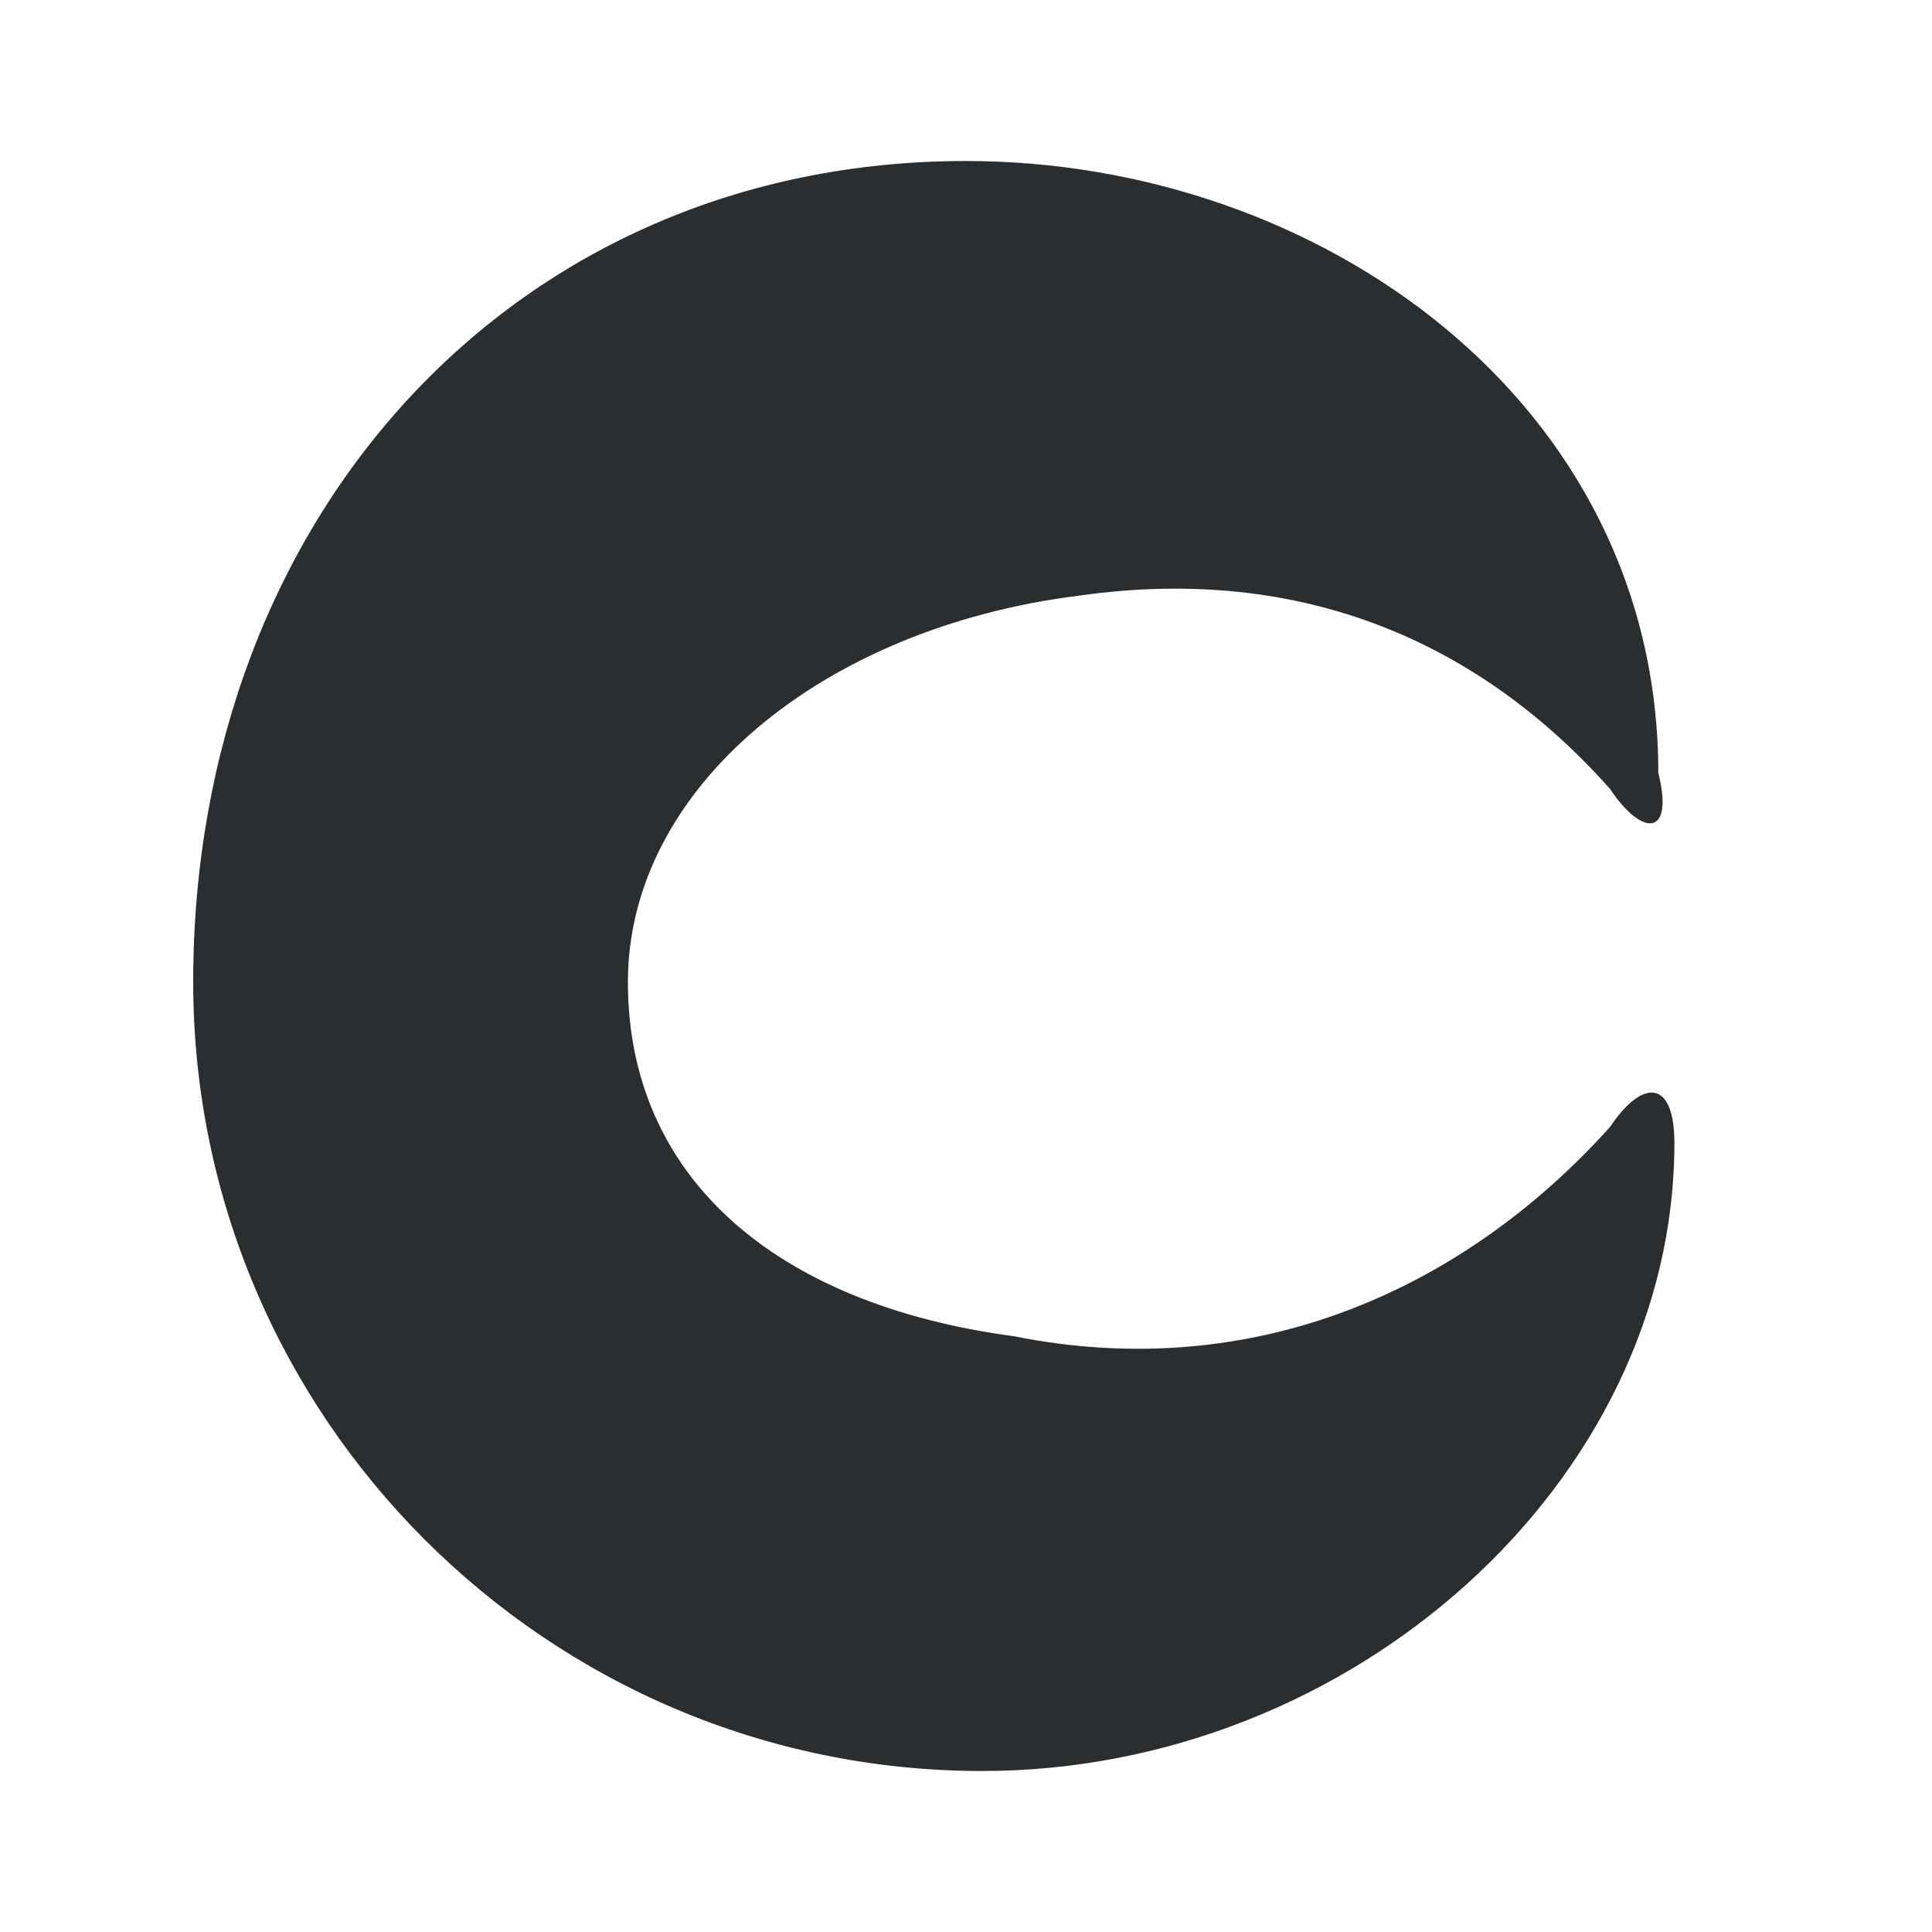
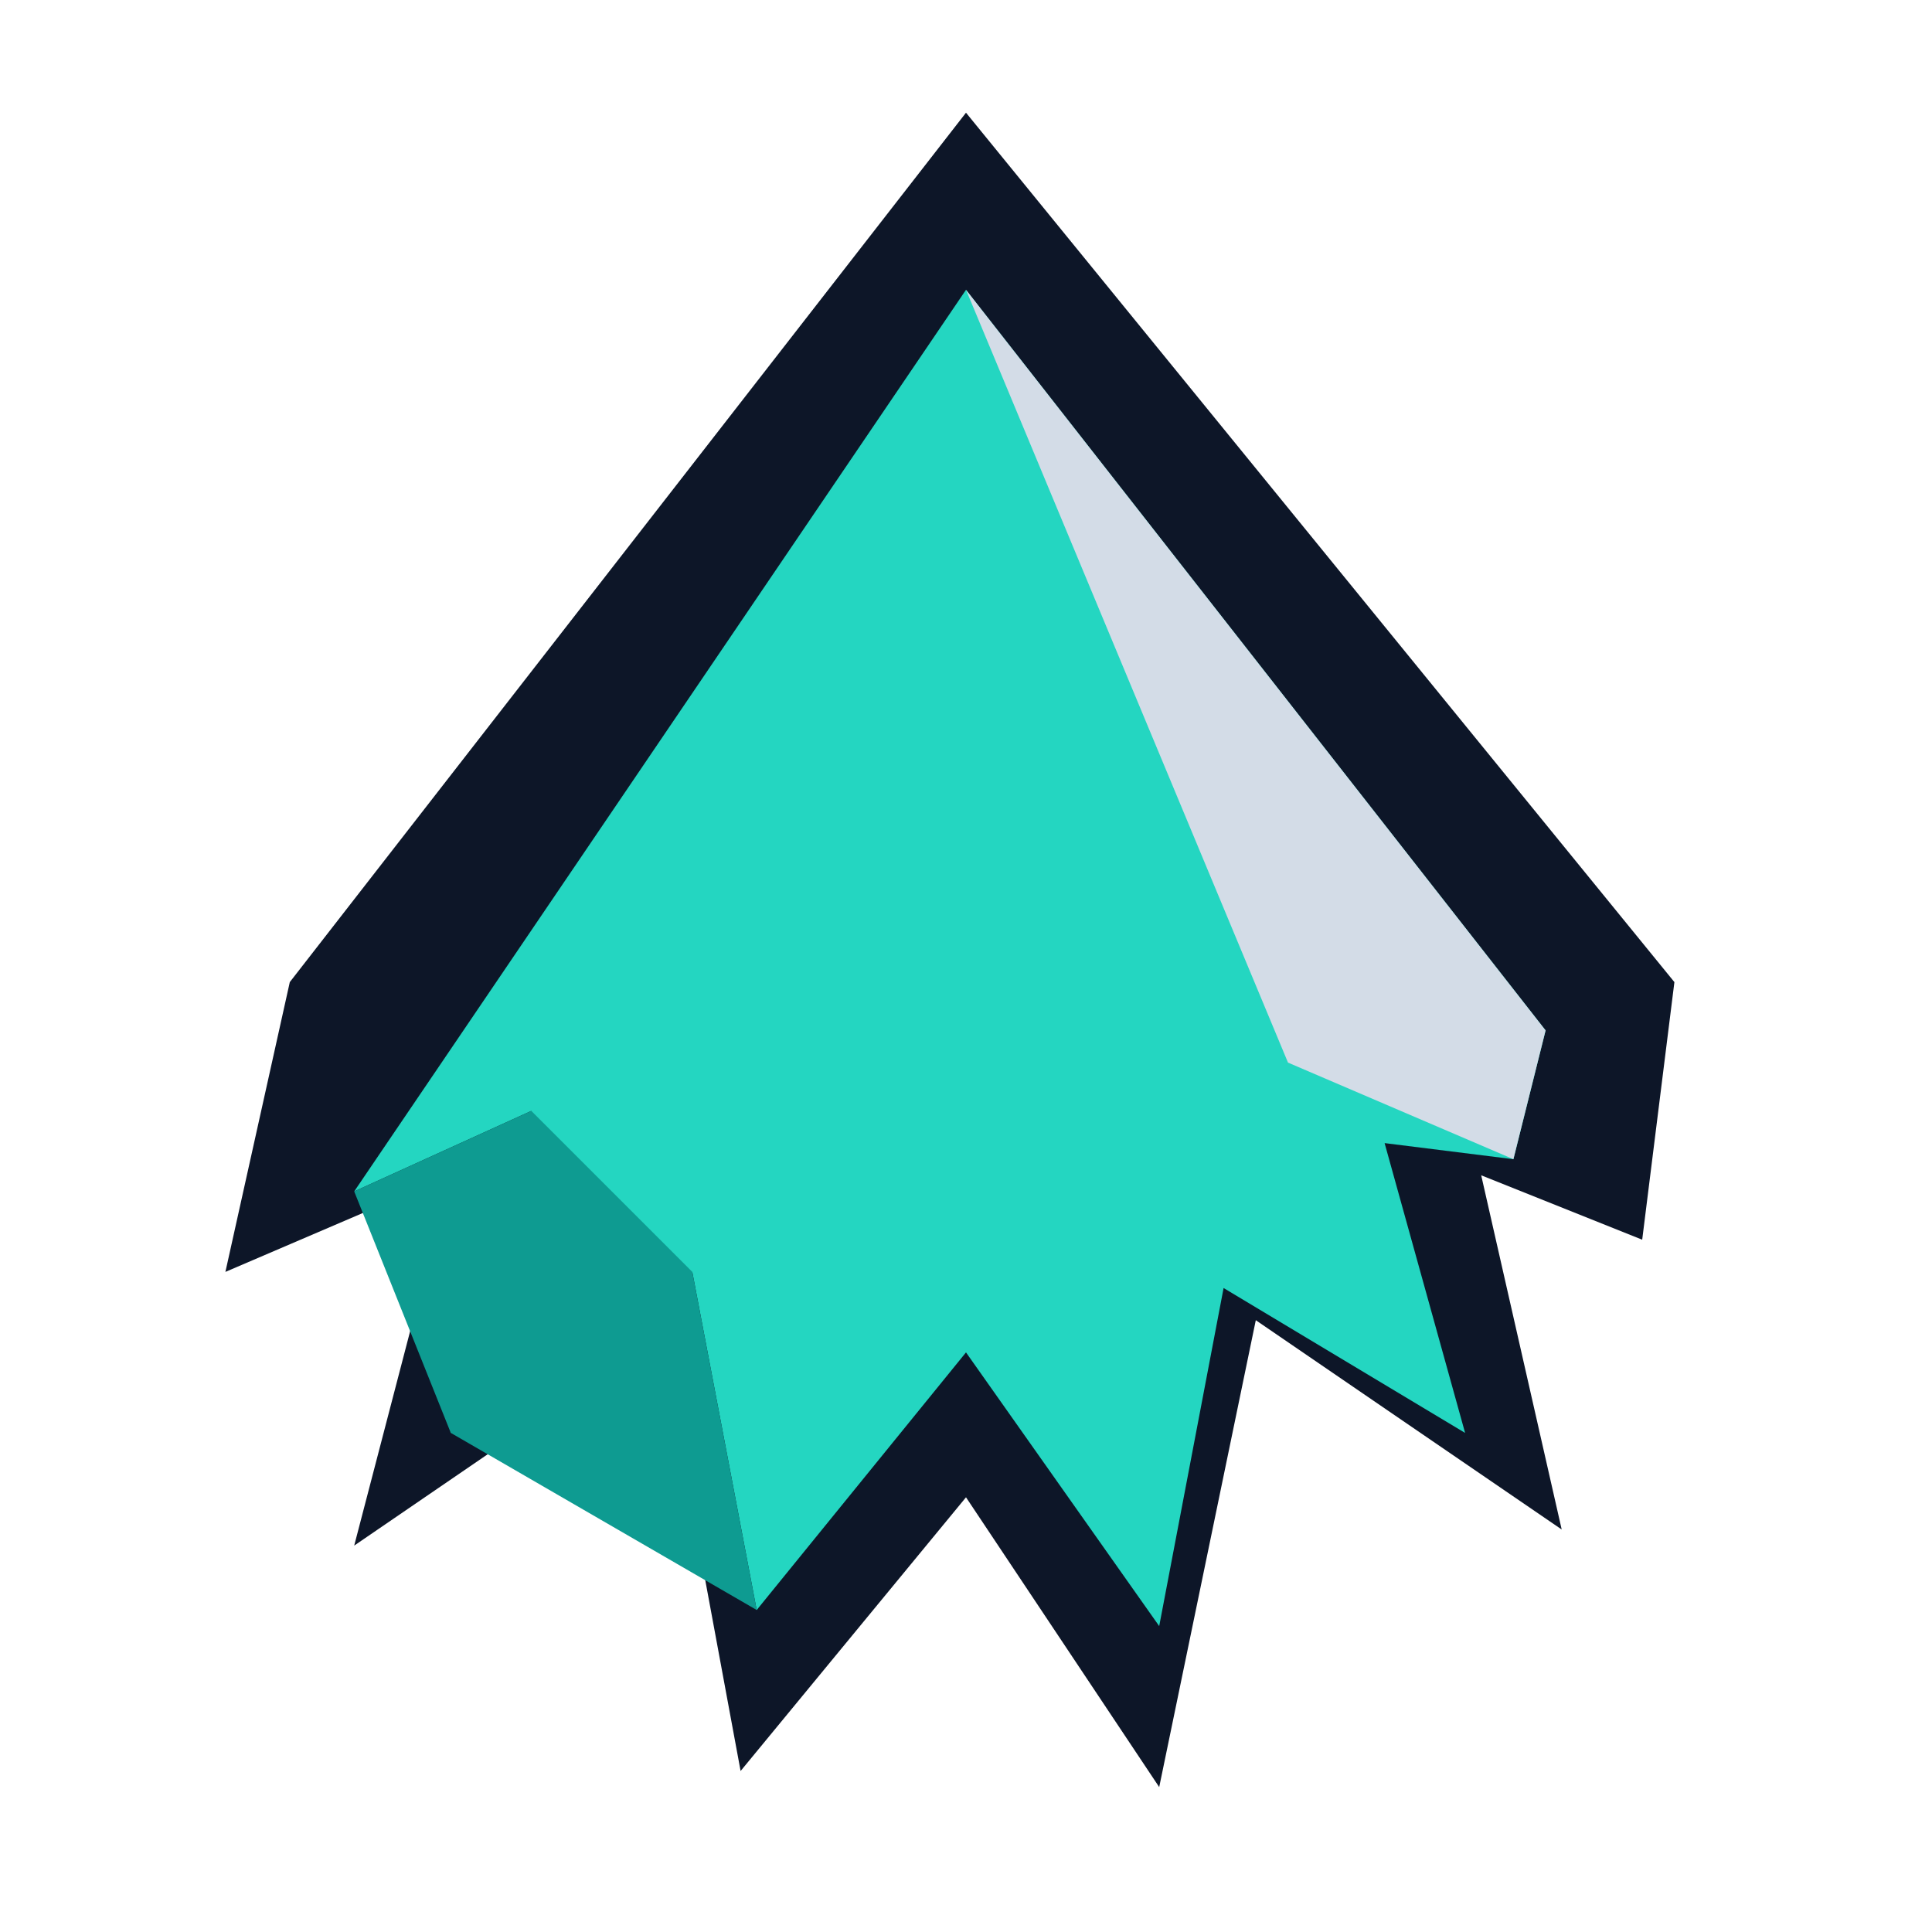
- <svg xmlns="http://www.w3.org/2000/svg" width="1024" height="1024" viewBox="0 0 120 120" fill="#2b2e30">
-   <path d="M103 48C103 25 82 10 60 10C32 10 12 32 12 61C12 88 34 110 61 110C84 110 104 92 104 71C104 67 102 67 100 70C91 80 78 86 63 83C48 81 39 73 39 61C39 49 51 39 67 37C81 35 92 40 100 49C102 52 104 52 103 48Z" />
+ <svg xmlns="http://www.w3.org/2000/svg" width="1024" height="1024" viewBox="0 0 120 120" fill="none">
+   <path d="M60 7 104 61 102 77 92 73 97 95 78 82 72 111 60 93 46 110 41 83 22 96 28 73 14 79 18 61Z" fill="#0D1628" />
+   <path d="M60 18L96 64L94 72L86 71L91 89L76 80L72 101L60 84L47 100L43 79L28 89L33 69L22 74Z" fill="#24D6C1" />
+   <path d="M22 74 33 69 43 79 47 100 28 89Z" fill="#0E9B91" />
+   <path d="M60 18 96 64 94 72 80 66Z" fill="#D3DCE7" />
</svg>
